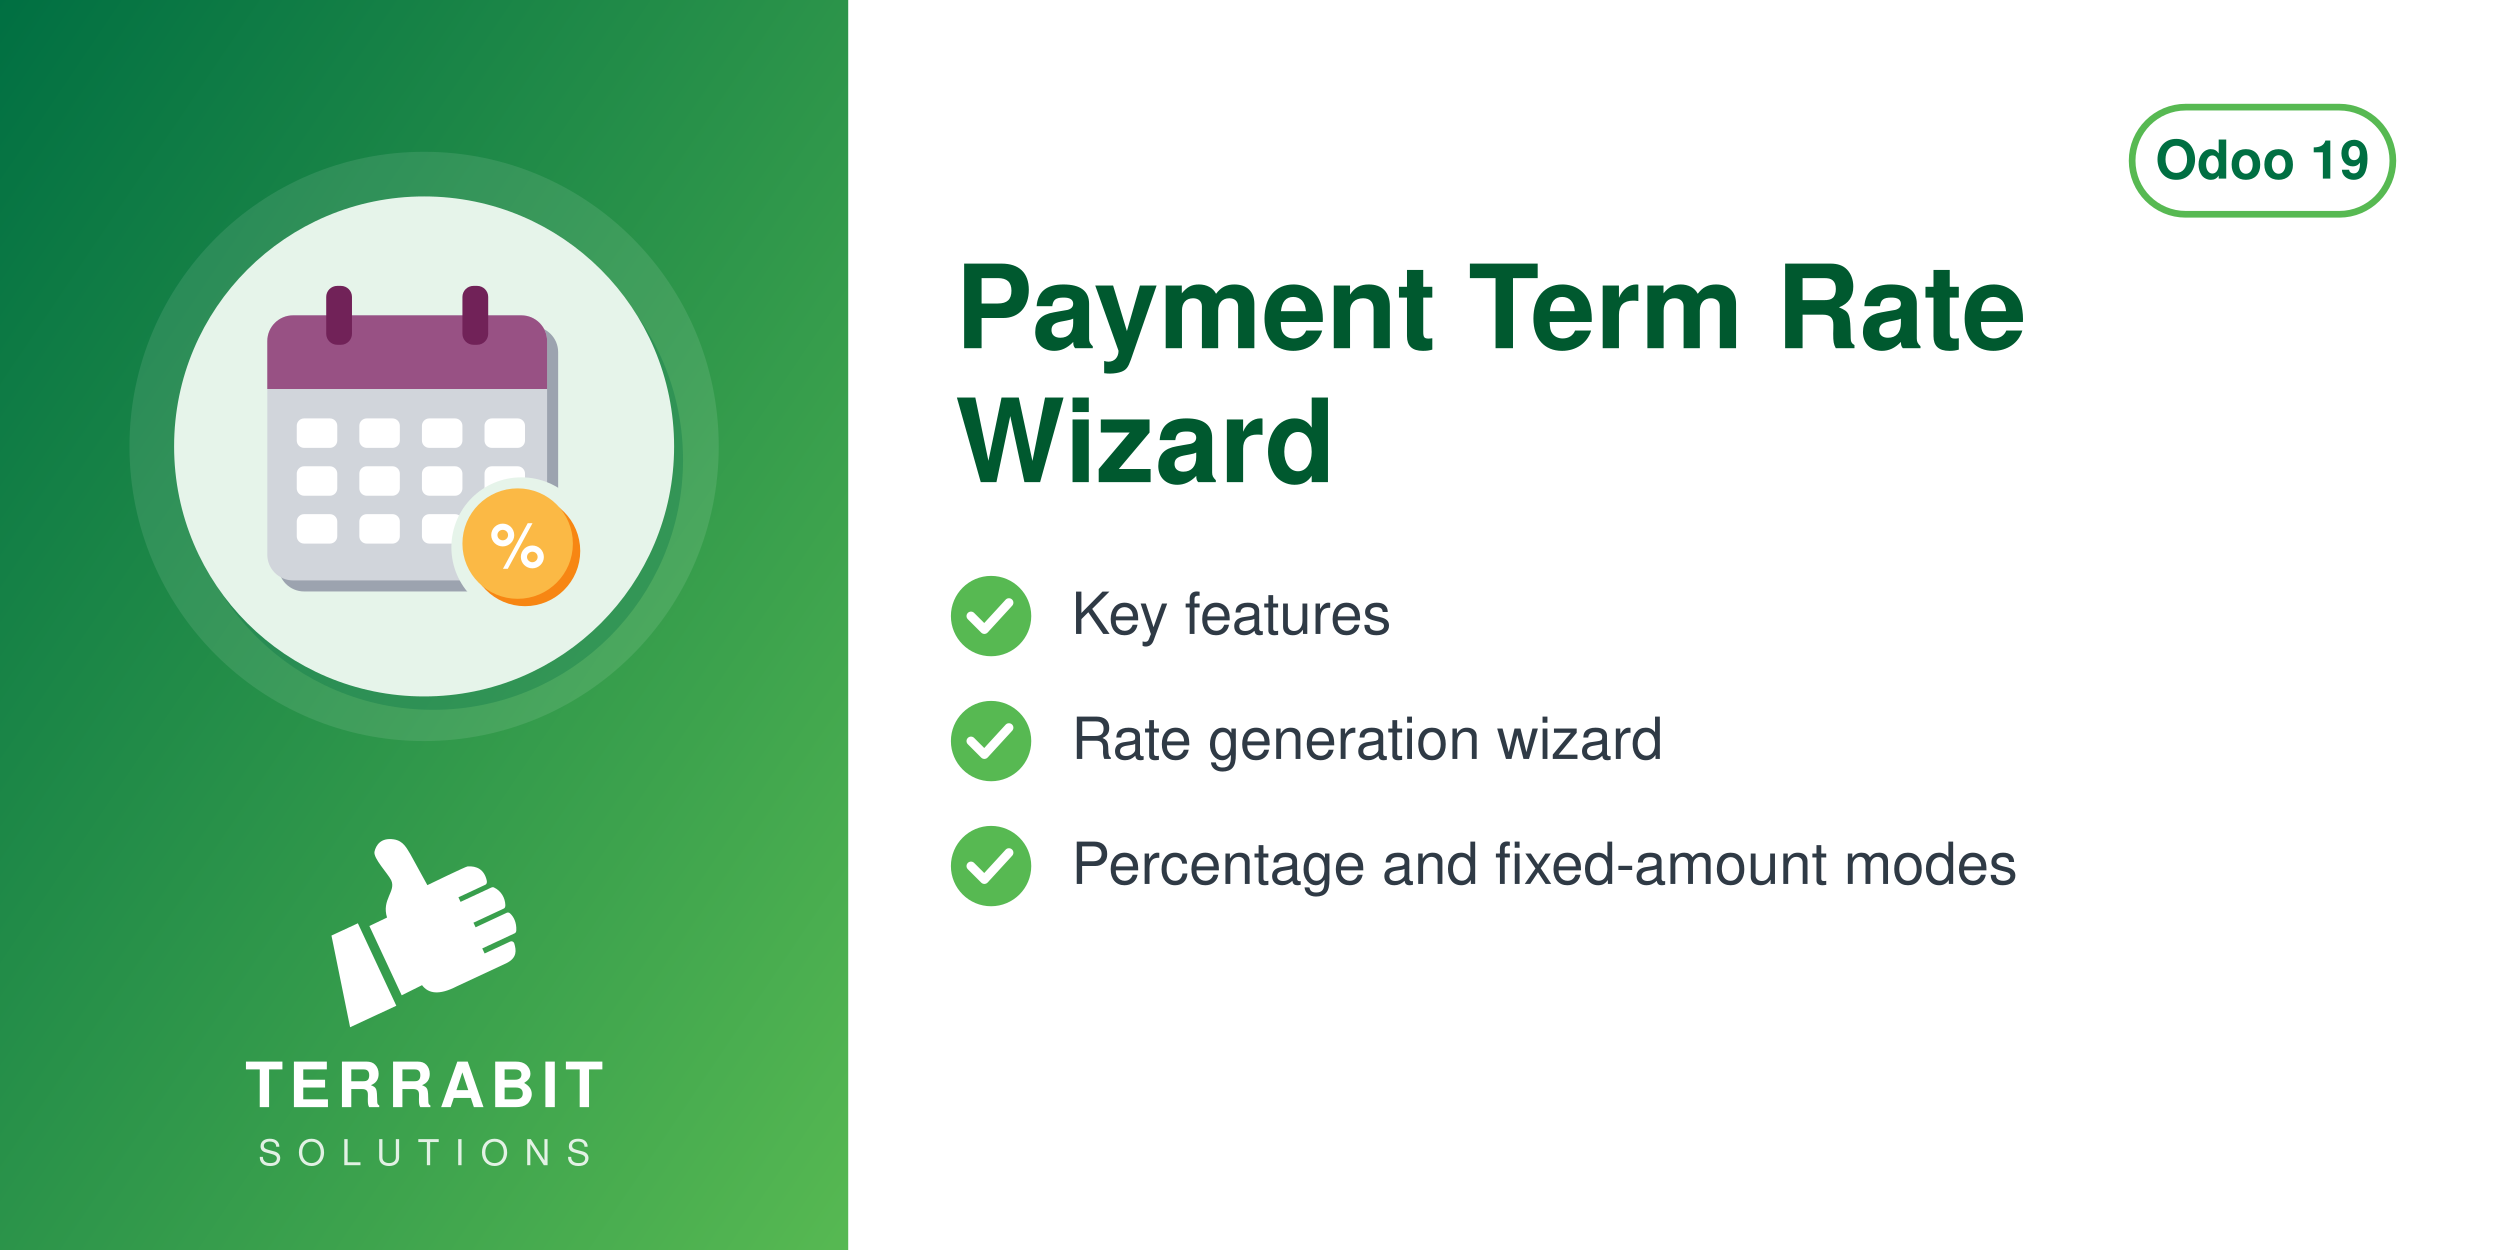
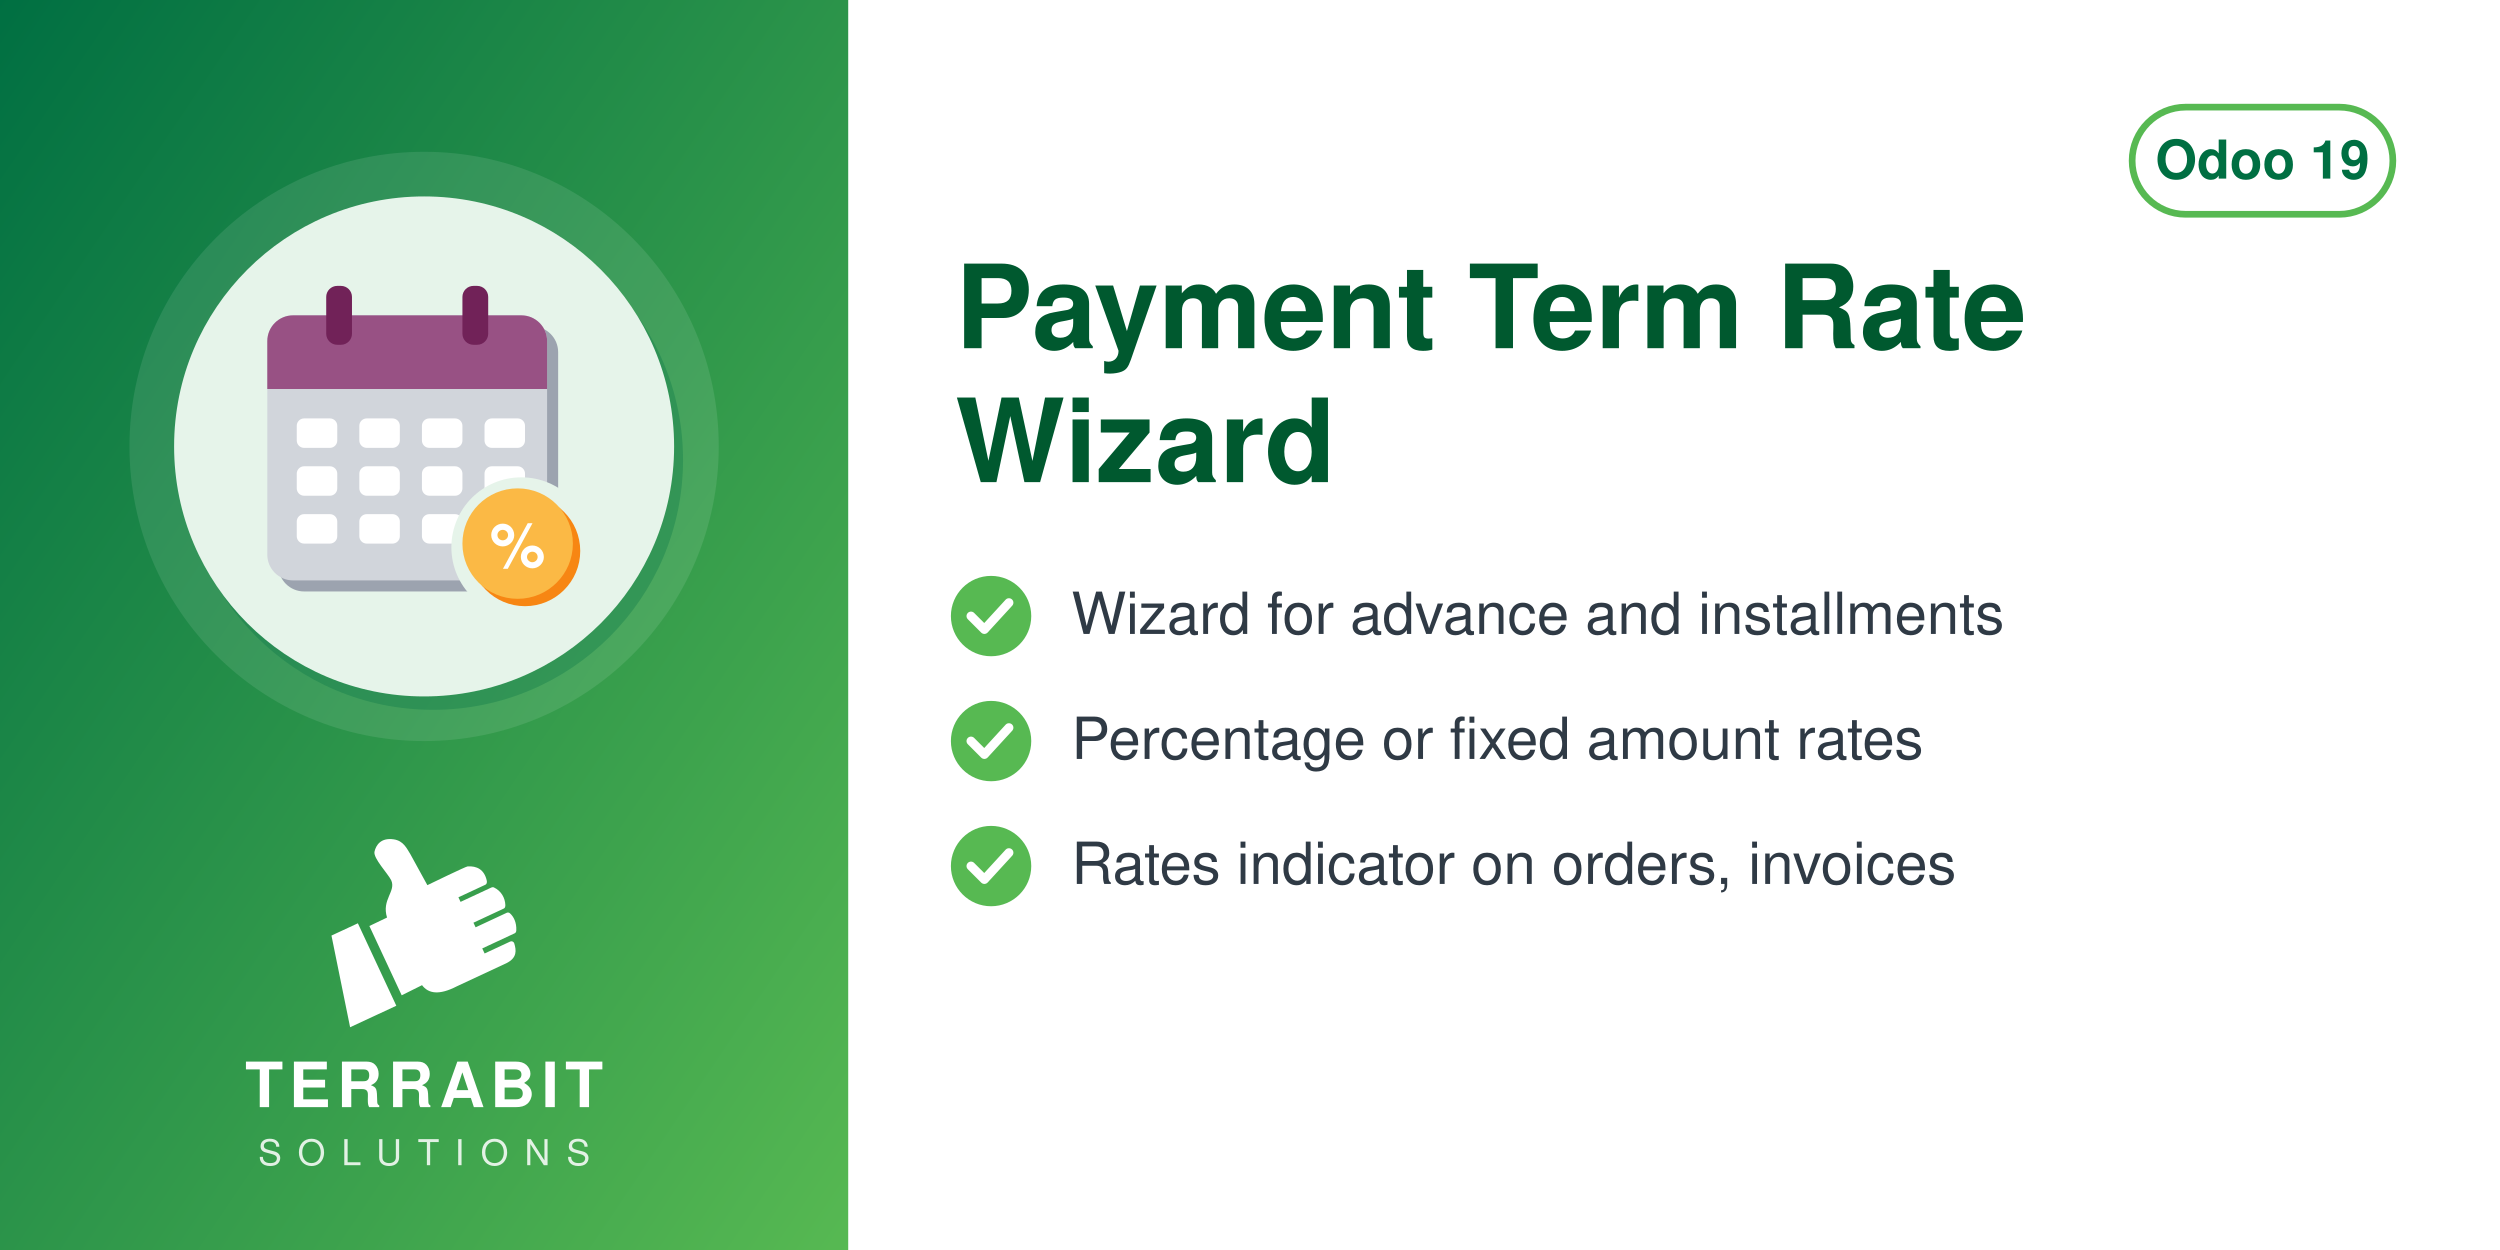
<svg xmlns="http://www.w3.org/2000/svg" width="560" height="280" viewBox="0 0 560 280">
  <defs>
    <linearGradient id="g" x1="0" y1="0" x2="1" y2="1">
      <stop offset="0" stop-color="#006F42" />
      <stop offset="1" stop-color="#57B952" />
    </linearGradient>
  </defs>
  <rect width="560" height="280" fill="#FFFFFF" />
  <rect width="190" height="280" fill="url(#g)" />
  <circle cx="95.0" cy="100" r="66" fill="white" opacity="0.10" />
  <circle cx="97.0" cy="103" r="56" fill="#006F42" opacity="0.30" />
  <circle cx="95.0" cy="100" r="56" fill="#E6F4EA" />
  <svg x="54.0" y="59.0" width="82" height="82" viewBox="0 0 100 100" preserveAspectRatio="xMidYMid meet">
    <g transform="translate(-0.88,0.11) scale(1.0057)">
      <defs>
        <mask id="mi-cut" maskUnits="userSpaceOnUse" x="-20" y="-20" width="140" height="140">
          <rect x="-20" y="-20" width="140" height="140" fill="#fff" />
          <circle cx="77" cy="77" r="19" fill="#000" />
        </mask>
      </defs>
      <g mask="url(#mi-cut)">
        <g transform="translate(3,3)" fill="#9CA3AF">
          <rect x="8" y="14" width="76" height="72" rx="7" />
        </g>
        <g fill="#D1D5DB">
          <rect x="8" y="14" width="76" height="72" rx="7" />
        </g>
        <path d="M8,21 a7,7 0 0 1 7,-7 h62 a7,7 0 0 1 7,7 v13 h-76z" fill="#985184" />
        <g fill="#712258">
          <rect x="24" y="6" width="7" height="16" rx="3" />
          <rect x="61" y="6" width="7" height="16" rx="3" />
        </g>
        <rect x="16" y="42" width="11" height="8" rx="2" fill="#FFFFFF" />
        <rect x="33" y="42" width="11" height="8" rx="2" fill="#FFFFFF" />
        <rect x="50" y="42" width="11" height="8" rx="2" fill="#FFFFFF" />
        <rect x="67" y="42" width="11" height="8" rx="2" fill="#FFFFFF" />
        <rect x="16" y="55" width="11" height="8" rx="2" fill="#FFFFFF" />
        <rect x="33" y="55" width="11" height="8" rx="2" fill="#FFFFFF" />
        <rect x="50" y="55" width="11" height="8" rx="2" fill="#FFFFFF" />
        <rect x="67" y="55" width="11" height="8" rx="2" fill="#FFFFFF" />
        <rect x="16" y="68" width="11" height="8" rx="2" fill="#FFFFFF" />
        <rect x="33" y="68" width="11" height="8" rx="2" fill="#FFFFFF" />
        <rect x="50" y="68" width="11" height="8" rx="2" fill="#FFFFFF" />
        <rect x="67" y="68" width="11" height="8" rx="2" fill="#FFFFFF" />
      </g>
      <circle cx="78" cy="78" r="15" fill="#F78613" />
      <circle cx="76" cy="76" r="15" fill="#FBB945" />
      <text x="76" y="82.5" font-family="Helvetica, Arial, sans-serif" font-weight="bold" font-size="17" fill="#FFFFFF" text-anchor="middle">%</text>
    </g>
  </svg>
  <svg x="72.0" y="186" width="46" height="46" viewBox="4045 2535 3400 3400" preserveAspectRatio="xMidYMid meet">
    <path fill="#FFFFFF" d="M4648.32 4073.59l636.59 1365.17 -765.09 355.96 -308.63 -1517.87 437.13 -203.26zm725.61 1192.32l336.75 -167.88c105.65,140.85 282.69,170.72 576.82,18.8l819.92 -382.33c181.4,-90.13 164.26,-214.57 130.07,-328.43 -4.28,-14.25 -13.68,-24.81 -27.34,-30.7 -13.67,-5.89 -27.61,-5.11 -41.09,1.18l-422.32 196.93 -39.04 -83.72 538.07 -250.91c16.64,-7.76 24.7,-27.69 25.58,-46.04 6.48,-134.33 -44.36,-230.89 -105.84,-285.23 -15.2,-13.44 -35.71,-15.59 -54.12,-7l-513.92 239.64 -35.6 -76.34 506.31 -236.1c17.69,-8.25 22.52,-36.93 21.83,-56.45 -4.1,-117.31 -67.62,-232.74 -187.72,-290.66 -13.94,-6.72 -28.64,-6.36 -42.69,0.19l-511.21 238.38 -35.37 -75.86 448.98 -209.36c20.44,-9.53 25.81,-42.28 21.02,-64.32 -41.02,-189.07 -167.92,-247.8 -318.14,-237.87 -29.39,1.94 -589.86,273.16 -665.95,310.54l-281.84 -513.57c-59.06,-93.13 -112.7,-221.7 -276.47,-245.13 -211.24,-30.22 -291.56,94.38 -316.89,203.13 -25.32,108.75 223.84,365.99 276.05,473.69 85.52,184.27 -161.86,318.11 -68.41,617.99l-292.54 139.94 535.09 1147.51z" />
  </svg>
  <text x="95.0" y="248" text-anchor="middle" font-family="Helvetica,Arial,sans-serif" font-size="14" font-weight="800" letter-spacing="1.4" fill="white">TERRABIT</text>
  <text x="95.0" y="261" text-anchor="middle" font-family="Helvetica,Arial,sans-serif" font-size="8" font-weight="500" letter-spacing="3.6" fill="white" opacity="0.85">SOLUTIONS</text>
  <g>
    <rect x="477.6" y="24" width="58.4" height="24" rx="12" fill="none" stroke="#57B952" stroke-width="1.5" />
    <text x="506.8" y="40" text-anchor="middle" font-family="Helvetica,Arial,sans-serif" font-size="12" font-weight="700" fill="#006F42">Odoo 19</text>
  </g>
  <text x="214" y="78" font-family="Helvetica,Arial,sans-serif" font-size="26" font-weight="700" fill="#00592F">Payment Term Rate</text>
  <text x="214" y="108" font-family="Helvetica,Arial,sans-serif" font-size="26" font-weight="700" fill="#00592F">Wizard</text>
  <circle cx="222" cy="138" r="9" fill="#57B952" />
  <path d="M217.5 138 l3 3 l5.5 -6" fill="none" stroke="white" stroke-width="2" stroke-linecap="round" stroke-linejoin="round" />
-   <text x="240" y="142" font-family="Helvetica,Arial,sans-serif" font-size="13" fill="#2F3A45">Key features</text>
+   <text x="240" y="142" font-family="Helvetica,Arial,sans-serif" font-size="13" fill="#2F3A45">Wizard for advance and installments</text>
  <circle cx="222" cy="166" r="9" fill="#57B952" />
  <path d="M217.5 166 l3 3 l5.5 -6" fill="none" stroke="white" stroke-width="2" stroke-linecap="round" stroke-linejoin="round" />
-   <text x="240" y="170" font-family="Helvetica,Arial,sans-serif" font-size="13" fill="#2F3A45">Rate generation wizard</text>
+   <text x="240" y="170" font-family="Helvetica,Arial,sans-serif" font-size="13" fill="#2F3A45">Percentage or fixed amount rates</text>
  <circle cx="222" cy="194" r="9" fill="#57B952" />
  <path d="M217.5 194 l3 3 l5.5 -6" fill="none" stroke="white" stroke-width="2" stroke-linecap="round" stroke-linejoin="round" />
-   <text x="240" y="198" font-family="Helvetica,Arial,sans-serif" font-size="13" fill="#2F3A45">Percentage and fixed-amount modes</text>
+   <text x="240" y="198" font-family="Helvetica,Arial,sans-serif" font-size="13" fill="#2F3A45">Rates indicator on orders, invoices</text>
</svg>
